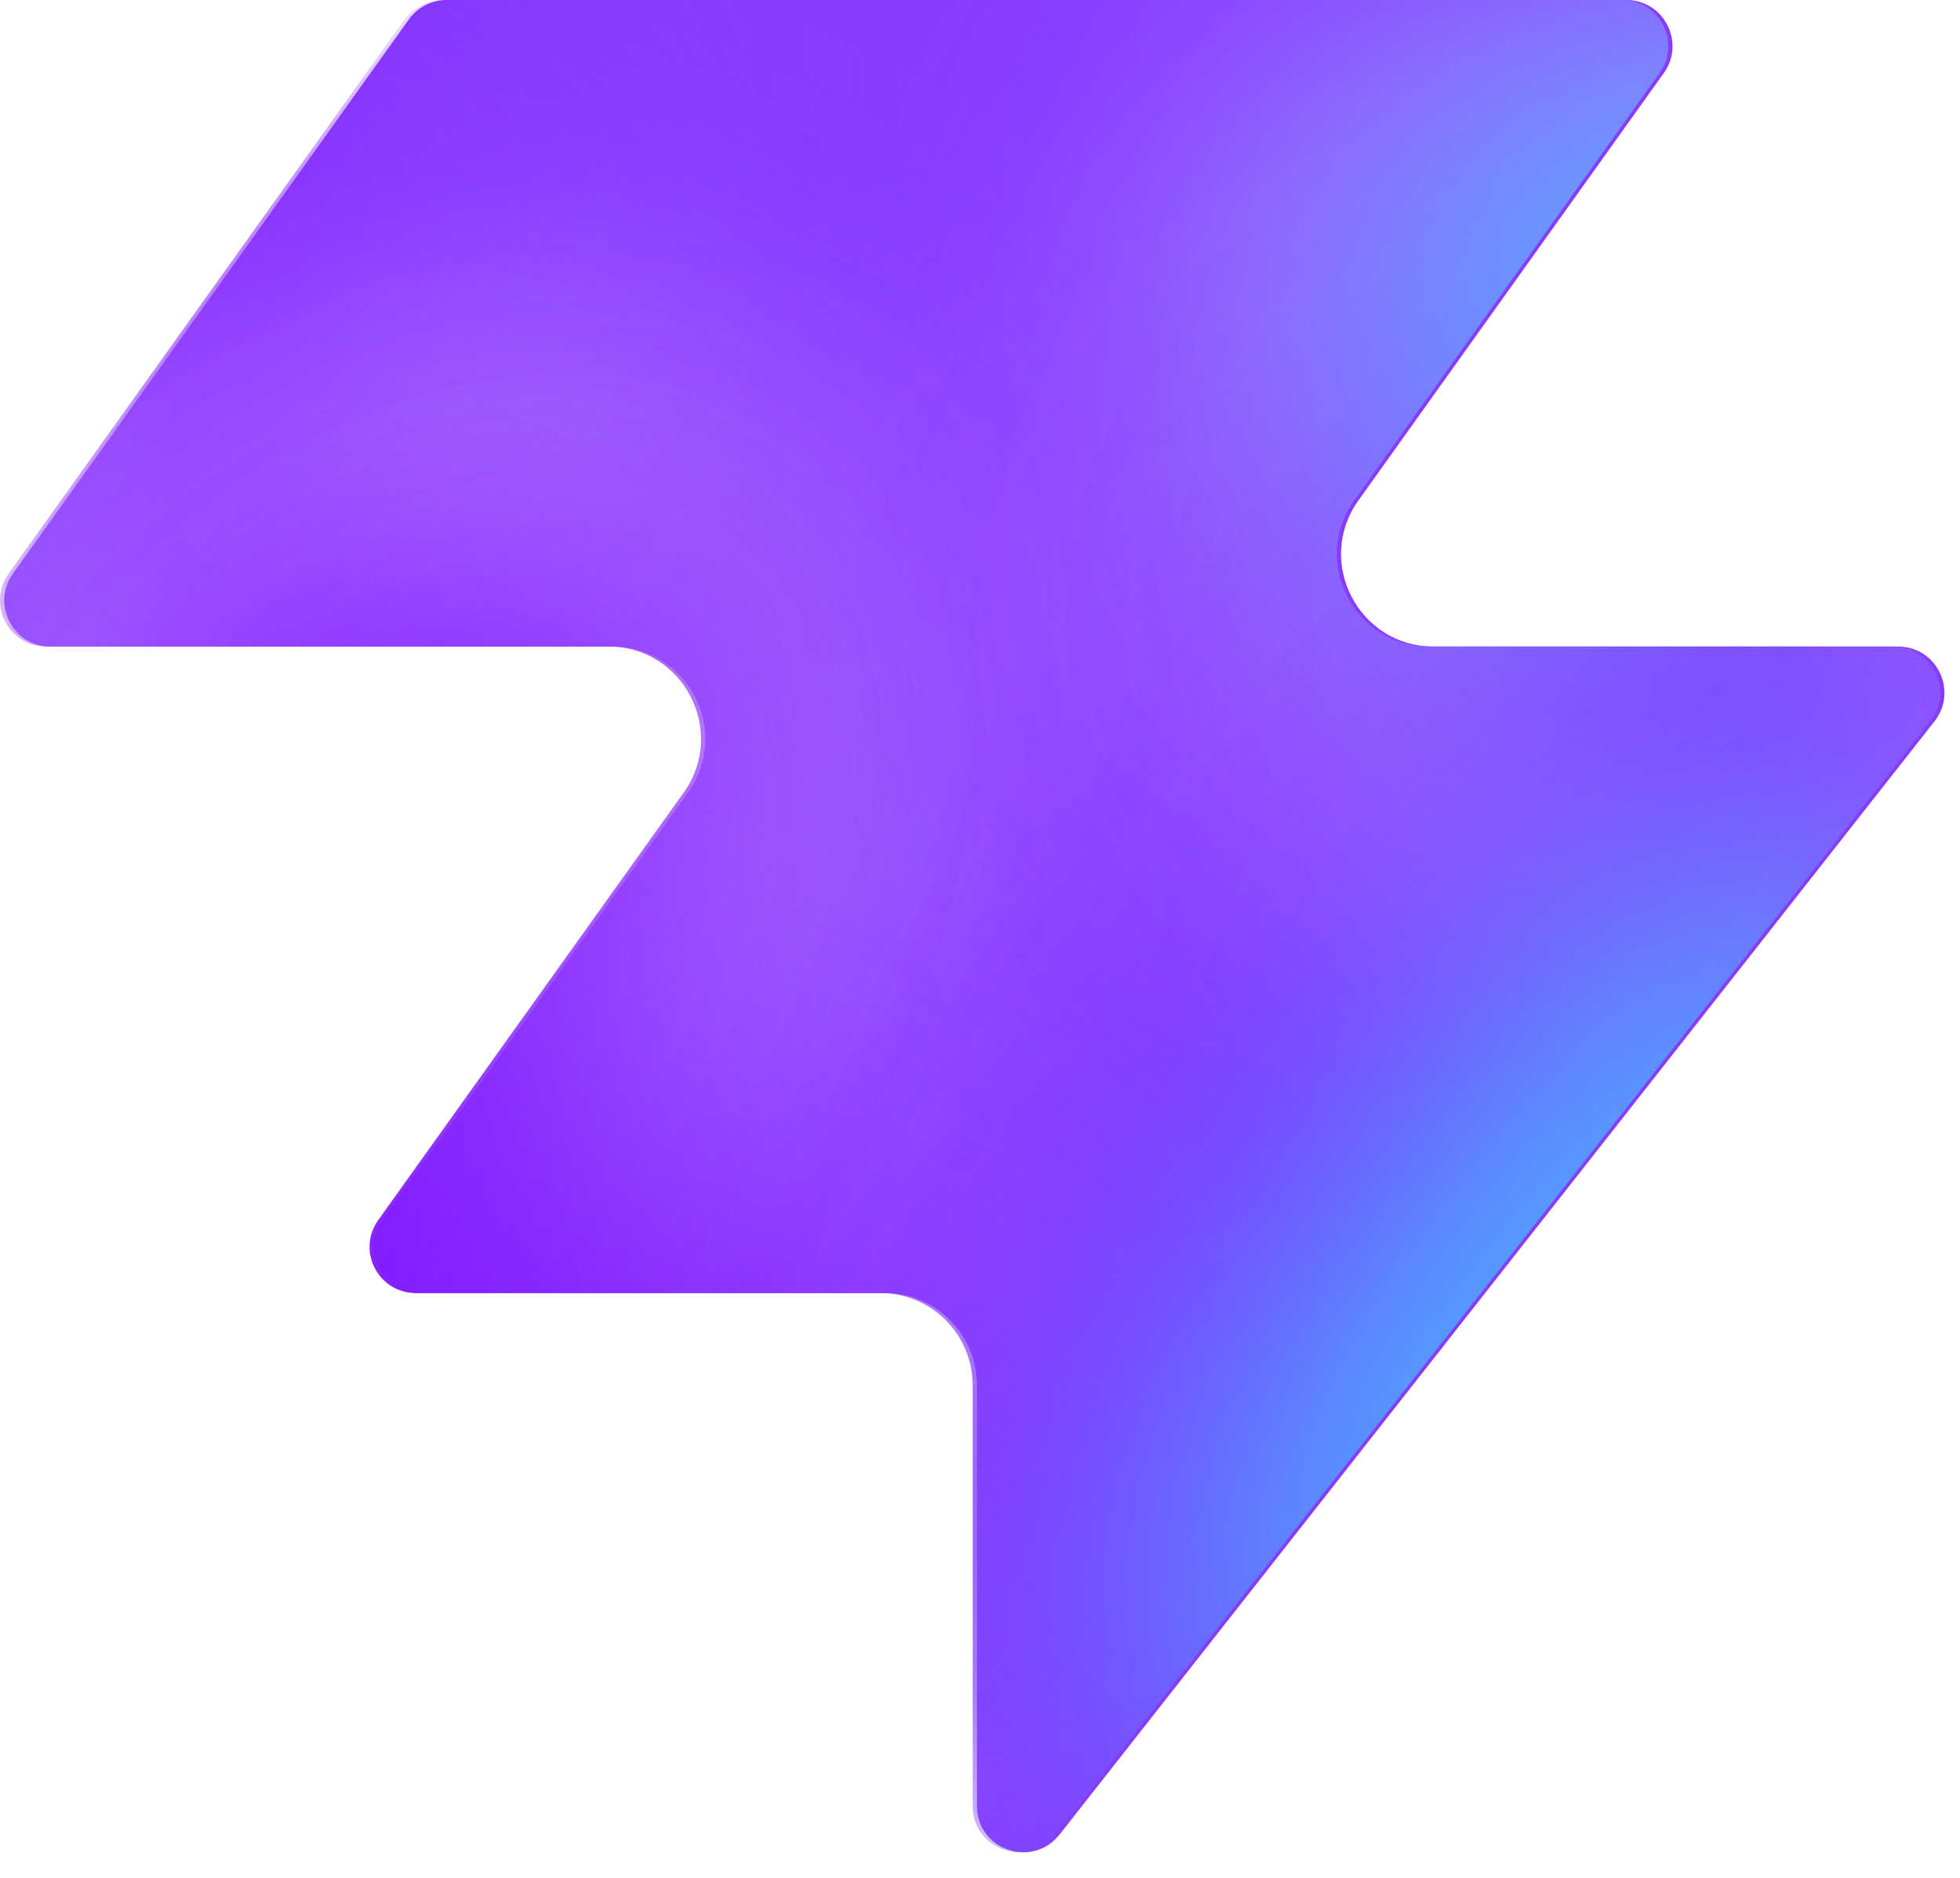
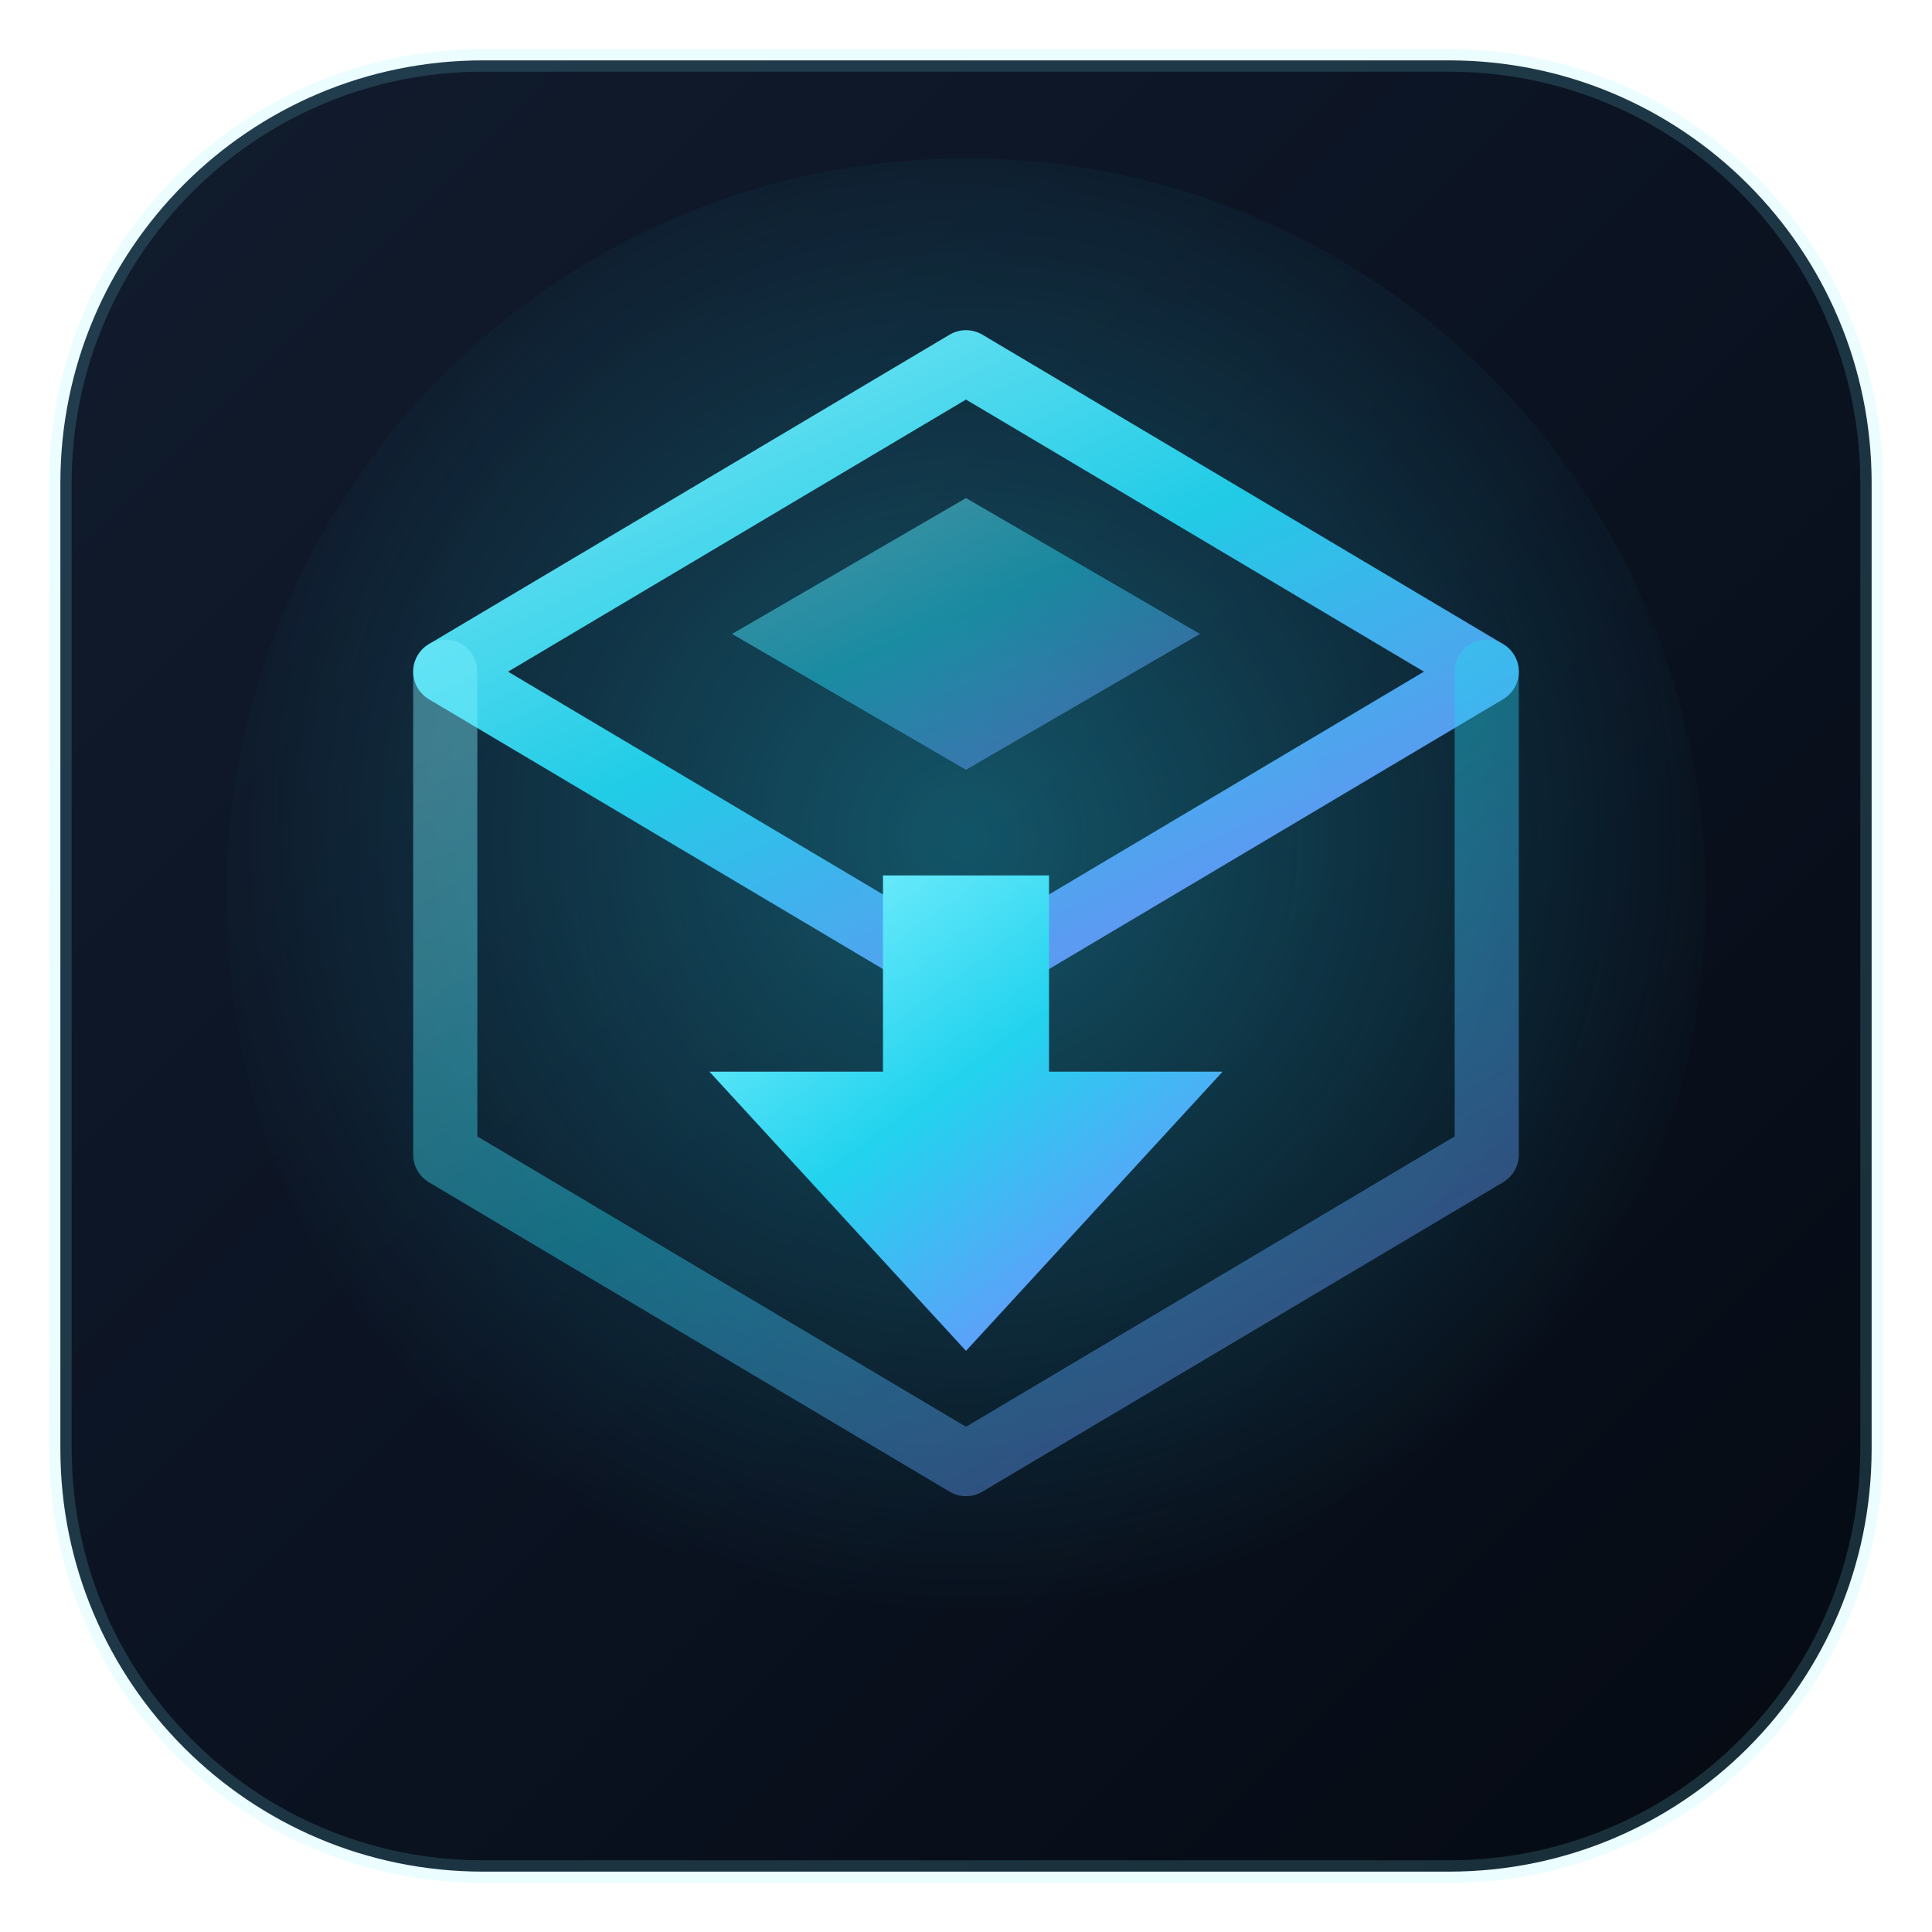
- <svg xmlns="http://www.w3.org/2000/svg" width="48" height="46" fill="none" viewBox="0 0 48 46">
-   <path fill="#863bff" d="M25.946 44.938c-.664.845-2.021.375-2.021-.698V33.937a2.26 2.26 0 0 0-2.262-2.262H10.287c-.92 0-1.456-1.04-.92-1.788l7.48-10.471c1.07-1.497 0-3.578-1.842-3.578H1.237c-.92 0-1.456-1.04-.92-1.788L10.013.474c.214-.297.556-.474.92-.474h28.894c.92 0 1.456 1.04.92 1.788l-7.48 10.471c-1.07 1.498 0 3.579 1.842 3.579h11.377c.943 0 1.473 1.088.89 1.83L25.947 44.94z" style="fill:#863bff;fill:color(display-p3 .525 .23 1);fill-opacity:1" />
-   <mask id="a" width="48" height="46" x="0" y="0" maskUnits="userSpaceOnUse" style="mask-type:alpha">
-     <path fill="#000" d="M25.842 44.938c-.664.844-2.021.375-2.021-.698V33.937a2.26 2.26 0 0 0-2.262-2.262H10.183c-.92 0-1.456-1.04-.92-1.788l7.48-10.471c1.07-1.498 0-3.579-1.842-3.579H1.133c-.92 0-1.456-1.04-.92-1.787L9.91.473c.214-.297.556-.474.92-.474h28.894c.92 0 1.456 1.04.92 1.788l-7.48 10.471c-1.07 1.498 0 3.578 1.842 3.578h11.377c.943 0 1.473 1.088.89 1.832L25.843 44.94z" style="fill:#000;fill-opacity:1" />
-   </mask>
-   <g mask="url(#a)">
-     <g filter="url(#b)">
-       <ellipse cx="5.508" cy="14.704" fill="#ede6ff" rx="5.508" ry="14.704" style="fill:#ede6ff;fill:color(display-p3 .927 .903 1);fill-opacity:1" transform="matrix(.00324 1 1 -.00324 -4.47 31.516)" />
-     </g>
-     <g filter="url(#c)">
-       <ellipse cx="10.399" cy="29.851" fill="#ede6ff" rx="10.399" ry="29.851" style="fill:#ede6ff;fill:color(display-p3 .927 .903 1);fill-opacity:1" transform="matrix(.00324 1 1 -.00324 -39.328 7.883)" />
-     </g>
-     <g filter="url(#d)">
-       <ellipse cx="5.508" cy="30.487" fill="#7e14ff" rx="5.508" ry="30.487" style="fill:#7e14ff;fill:color(display-p3 .492 .077 1);fill-opacity:1" transform="rotate(89.814 -25.913 -14.639)scale(1 -1)" />
-     </g>
-     <g filter="url(#e)">
-       <ellipse cx="5.508" cy="30.599" fill="#7e14ff" rx="5.508" ry="30.599" style="fill:#7e14ff;fill:color(display-p3 .492 .077 1);fill-opacity:1" transform="rotate(89.814 -32.644 -3.334)scale(1 -1)" />
-     </g>
-     <g filter="url(#f)">
-       <ellipse cx="5.508" cy="30.599" fill="#7e14ff" rx="5.508" ry="30.599" style="fill:#7e14ff;fill:color(display-p3 .492 .077 1);fill-opacity:1" transform="matrix(.00324 1 1 -.00324 -34.34 30.47)" />
-     </g>
-     <g filter="url(#g)">
-       <ellipse cx="14.072" cy="22.078" fill="#ede6ff" rx="14.072" ry="22.078" style="fill:#ede6ff;fill:color(display-p3 .927 .903 1);fill-opacity:1" transform="rotate(93.35 24.506 48.493)scale(-1 1)" />
-     </g>
-     <g filter="url(#h)">
-       <ellipse cx="3.47" cy="21.501" fill="#7e14ff" rx="3.47" ry="21.501" style="fill:#7e14ff;fill:color(display-p3 .492 .077 1);fill-opacity:1" transform="rotate(89.009 28.708 47.59)scale(-1 1)" />
-     </g>
-     <g filter="url(#i)">
-       <ellipse cx="3.47" cy="21.501" fill="#7e14ff" rx="3.47" ry="21.501" style="fill:#7e14ff;fill:color(display-p3 .492 .077 1);fill-opacity:1" transform="rotate(89.009 28.708 47.59)scale(-1 1)" />
-     </g>
-     <g filter="url(#j)">
-       <ellipse cx=".387" cy="8.972" fill="#7e14ff" rx="4.407" ry="29.108" style="fill:#7e14ff;fill:color(display-p3 .492 .077 1);fill-opacity:1" transform="rotate(39.51 .387 8.972)" />
-     </g>
-     <g filter="url(#k)">
-       <ellipse cx="47.523" cy="-6.092" fill="#7e14ff" rx="4.407" ry="29.108" style="fill:#7e14ff;fill:color(display-p3 .492 .077 1);fill-opacity:1" transform="rotate(37.892 47.523 -6.092)" />
-     </g>
-     <g filter="url(#l)">
-       <ellipse cx="41.412" cy="6.333" fill="#47bfff" rx="5.971" ry="9.665" style="fill:#47bfff;fill:color(display-p3 .28 .748 1);fill-opacity:1" transform="rotate(37.892 41.412 6.333)" />
-     </g>
-     <g filter="url(#m)">
-       <ellipse cx="-1.879" cy="38.332" fill="#7e14ff" rx="4.407" ry="29.108" style="fill:#7e14ff;fill:color(display-p3 .492 .077 1);fill-opacity:1" transform="rotate(37.892 -1.88 38.332)" />
-     </g>
-     <g filter="url(#n)">
-       <ellipse cx="-1.879" cy="38.332" fill="#7e14ff" rx="4.407" ry="29.108" style="fill:#7e14ff;fill:color(display-p3 .492 .077 1);fill-opacity:1" transform="rotate(37.892 -1.88 38.332)" />
-     </g>
-     <g filter="url(#o)">
-       <ellipse cx="35.651" cy="29.907" fill="#7e14ff" rx="4.407" ry="29.108" style="fill:#7e14ff;fill:color(display-p3 .492 .077 1);fill-opacity:1" transform="rotate(37.892 35.651 29.907)" />
-     </g>
-     <g filter="url(#p)">
-       <ellipse cx="38.418" cy="32.4" fill="#47bfff" rx="5.971" ry="15.297" style="fill:#47bfff;fill:color(display-p3 .28 .748 1);fill-opacity:1" transform="rotate(37.892 38.418 32.4)" />
-     </g>
+ <svg xmlns="http://www.w3.org/2000/svg" width="512" height="512" viewBox="0 0 512 512" role="img" aria-label="lycodl">
+   <defs>
+     <linearGradient id="bg" x1="0" y1="0" x2="1" y2="1">
+       <stop offset="0" stop-color="#111c2e" />
+       <stop offset="0.5" stop-color="#0b1322" />
+       <stop offset="1" stop-color="#050a12" />
+     </linearGradient>
+     <linearGradient id="stroke" x1="0.1" y1="0" x2="0.9" y2="1">
+       <stop offset="0" stop-color="#7ff0ff" />
+       <stop offset="0.45" stop-color="#22d3ee" />
+       <stop offset="1" stop-color="#7c86ff" />
+     </linearGradient>
+     <radialGradient id="aura" cx="0.5" cy="0.46" r="0.52">
+       <stop offset="0" stop-color="#22d3ee" stop-opacity="0.34" />
+       <stop offset="1" stop-color="#22d3ee" stop-opacity="0" />
+     </radialGradient>
+   </defs>
+   <rect x="16" y="16" width="480" height="480" rx="112" fill="url(#bg)" />
+   <rect x="16" y="16" width="480" height="480" rx="112" fill="none" stroke="#7ff0ff" stroke-opacity="0.16" stroke-width="6" />
+   <circle cx="256" cy="238" r="196" fill="url(#aura)" />
+   <g fill="none" stroke="url(#stroke)" stroke-width="17" stroke-linejoin="round" stroke-linecap="round">
+     <path d="M256 96 L394 178 L256 260 L118 178 Z" opacity="0.95" />
+     <path d="M118 178 V306 L256 388 L394 306 V178" opacity="0.42" />
  </g>
-   <defs>
-     <filter id="b" width="60.045" height="41.654" x="-19.77" y="16.149" color-interpolation-filters="sRGB" filterUnits="userSpaceOnUse">
-       <feFlood flood-opacity="0" result="BackgroundImageFix" />
-       <feBlend in="SourceGraphic" in2="BackgroundImageFix" result="shape" />
-       <feGaussianBlur result="effect1_foregroundBlur_2002_17158" stdDeviation="7.659" />
-     </filter>
-     <filter id="c" width="90.34" height="51.437" x="-54.613" y="-7.533" color-interpolation-filters="sRGB" filterUnits="userSpaceOnUse">
-       <feFlood flood-opacity="0" result="BackgroundImageFix" />
-       <feBlend in="SourceGraphic" in2="BackgroundImageFix" result="shape" />
-       <feGaussianBlur result="effect1_foregroundBlur_2002_17158" stdDeviation="7.659" />
-     </filter>
-     <filter id="d" width="79.355" height="29.4" x="-49.64" y="2.03" color-interpolation-filters="sRGB" filterUnits="userSpaceOnUse">
-       <feFlood flood-opacity="0" result="BackgroundImageFix" />
-       <feBlend in="SourceGraphic" in2="BackgroundImageFix" result="shape" />
-       <feGaussianBlur result="effect1_foregroundBlur_2002_17158" stdDeviation="4.596" />
-     </filter>
-     <filter id="e" width="79.579" height="29.4" x="-45.045" y="20.029" color-interpolation-filters="sRGB" filterUnits="userSpaceOnUse">
-       <feFlood flood-opacity="0" result="BackgroundImageFix" />
-       <feBlend in="SourceGraphic" in2="BackgroundImageFix" result="shape" />
-       <feGaussianBlur result="effect1_foregroundBlur_2002_17158" stdDeviation="4.596" />
-     </filter>
-     <filter id="f" width="79.579" height="29.4" x="-43.513" y="21.178" color-interpolation-filters="sRGB" filterUnits="userSpaceOnUse">
-       <feFlood flood-opacity="0" result="BackgroundImageFix" />
-       <feBlend in="SourceGraphic" in2="BackgroundImageFix" result="shape" />
-       <feGaussianBlur result="effect1_foregroundBlur_2002_17158" stdDeviation="4.596" />
-     </filter>
-     <filter id="g" width="74.749" height="58.852" x="15.756" y="-17.901" color-interpolation-filters="sRGB" filterUnits="userSpaceOnUse">
-       <feFlood flood-opacity="0" result="BackgroundImageFix" />
-       <feBlend in="SourceGraphic" in2="BackgroundImageFix" result="shape" />
-       <feGaussianBlur result="effect1_foregroundBlur_2002_17158" stdDeviation="7.659" />
-     </filter>
-     <filter id="h" width="61.377" height="25.362" x="23.548" y="2.284" color-interpolation-filters="sRGB" filterUnits="userSpaceOnUse">
-       <feFlood flood-opacity="0" result="BackgroundImageFix" />
-       <feBlend in="SourceGraphic" in2="BackgroundImageFix" result="shape" />
-       <feGaussianBlur result="effect1_foregroundBlur_2002_17158" stdDeviation="4.596" />
-     </filter>
-     <filter id="i" width="61.377" height="25.362" x="23.548" y="2.284" color-interpolation-filters="sRGB" filterUnits="userSpaceOnUse">
-       <feFlood flood-opacity="0" result="BackgroundImageFix" />
-       <feBlend in="SourceGraphic" in2="BackgroundImageFix" result="shape" />
-       <feGaussianBlur result="effect1_foregroundBlur_2002_17158" stdDeviation="4.596" />
-     </filter>
-     <filter id="j" width="56.045" height="63.649" x="-27.636" y="-22.853" color-interpolation-filters="sRGB" filterUnits="userSpaceOnUse">
-       <feFlood flood-opacity="0" result="BackgroundImageFix" />
-       <feBlend in="SourceGraphic" in2="BackgroundImageFix" result="shape" />
-       <feGaussianBlur result="effect1_foregroundBlur_2002_17158" stdDeviation="4.596" />
-     </filter>
-     <filter id="k" width="54.814" height="64.646" x="20.116" y="-38.415" color-interpolation-filters="sRGB" filterUnits="userSpaceOnUse">
-       <feFlood flood-opacity="0" result="BackgroundImageFix" />
-       <feBlend in="SourceGraphic" in2="BackgroundImageFix" result="shape" />
-       <feGaussianBlur result="effect1_foregroundBlur_2002_17158" stdDeviation="4.596" />
-     </filter>
-     <filter id="l" width="33.541" height="35.313" x="24.641" y="-11.323" color-interpolation-filters="sRGB" filterUnits="userSpaceOnUse">
-       <feFlood flood-opacity="0" result="BackgroundImageFix" />
-       <feBlend in="SourceGraphic" in2="BackgroundImageFix" result="shape" />
-       <feGaussianBlur result="effect1_foregroundBlur_2002_17158" stdDeviation="4.596" />
-     </filter>
-     <filter id="m" width="54.814" height="64.646" x="-29.286" y="6.009" color-interpolation-filters="sRGB" filterUnits="userSpaceOnUse">
-       <feFlood flood-opacity="0" result="BackgroundImageFix" />
-       <feBlend in="SourceGraphic" in2="BackgroundImageFix" result="shape" />
-       <feGaussianBlur result="effect1_foregroundBlur_2002_17158" stdDeviation="4.596" />
-     </filter>
-     <filter id="n" width="54.814" height="64.646" x="-29.286" y="6.009" color-interpolation-filters="sRGB" filterUnits="userSpaceOnUse">
-       <feFlood flood-opacity="0" result="BackgroundImageFix" />
-       <feBlend in="SourceGraphic" in2="BackgroundImageFix" result="shape" />
-       <feGaussianBlur result="effect1_foregroundBlur_2002_17158" stdDeviation="4.596" />
-     </filter>
-     <filter id="o" width="54.814" height="64.646" x="8.244" y="-2.416" color-interpolation-filters="sRGB" filterUnits="userSpaceOnUse">
-       <feFlood flood-opacity="0" result="BackgroundImageFix" />
-       <feBlend in="SourceGraphic" in2="BackgroundImageFix" result="shape" />
-       <feGaussianBlur result="effect1_foregroundBlur_2002_17158" stdDeviation="4.596" />
-     </filter>
-     <filter id="p" width="39.409" height="43.623" x="18.713" y="10.588" color-interpolation-filters="sRGB" filterUnits="userSpaceOnUse">
-       <feFlood flood-opacity="0" result="BackgroundImageFix" />
-       <feBlend in="SourceGraphic" in2="BackgroundImageFix" result="shape" />
-       <feGaussianBlur result="effect1_foregroundBlur_2002_17158" stdDeviation="4.596" />
-     </filter>
-   </defs>
+   <path d="M256 132 L318 168 L256 204 L194 168 Z" fill="url(#stroke)" opacity="0.5" />
+   <path d="M234 232 h44 v52 h46 l-68 74 -68-74 h46 z" fill="url(#stroke)" />
</svg>
